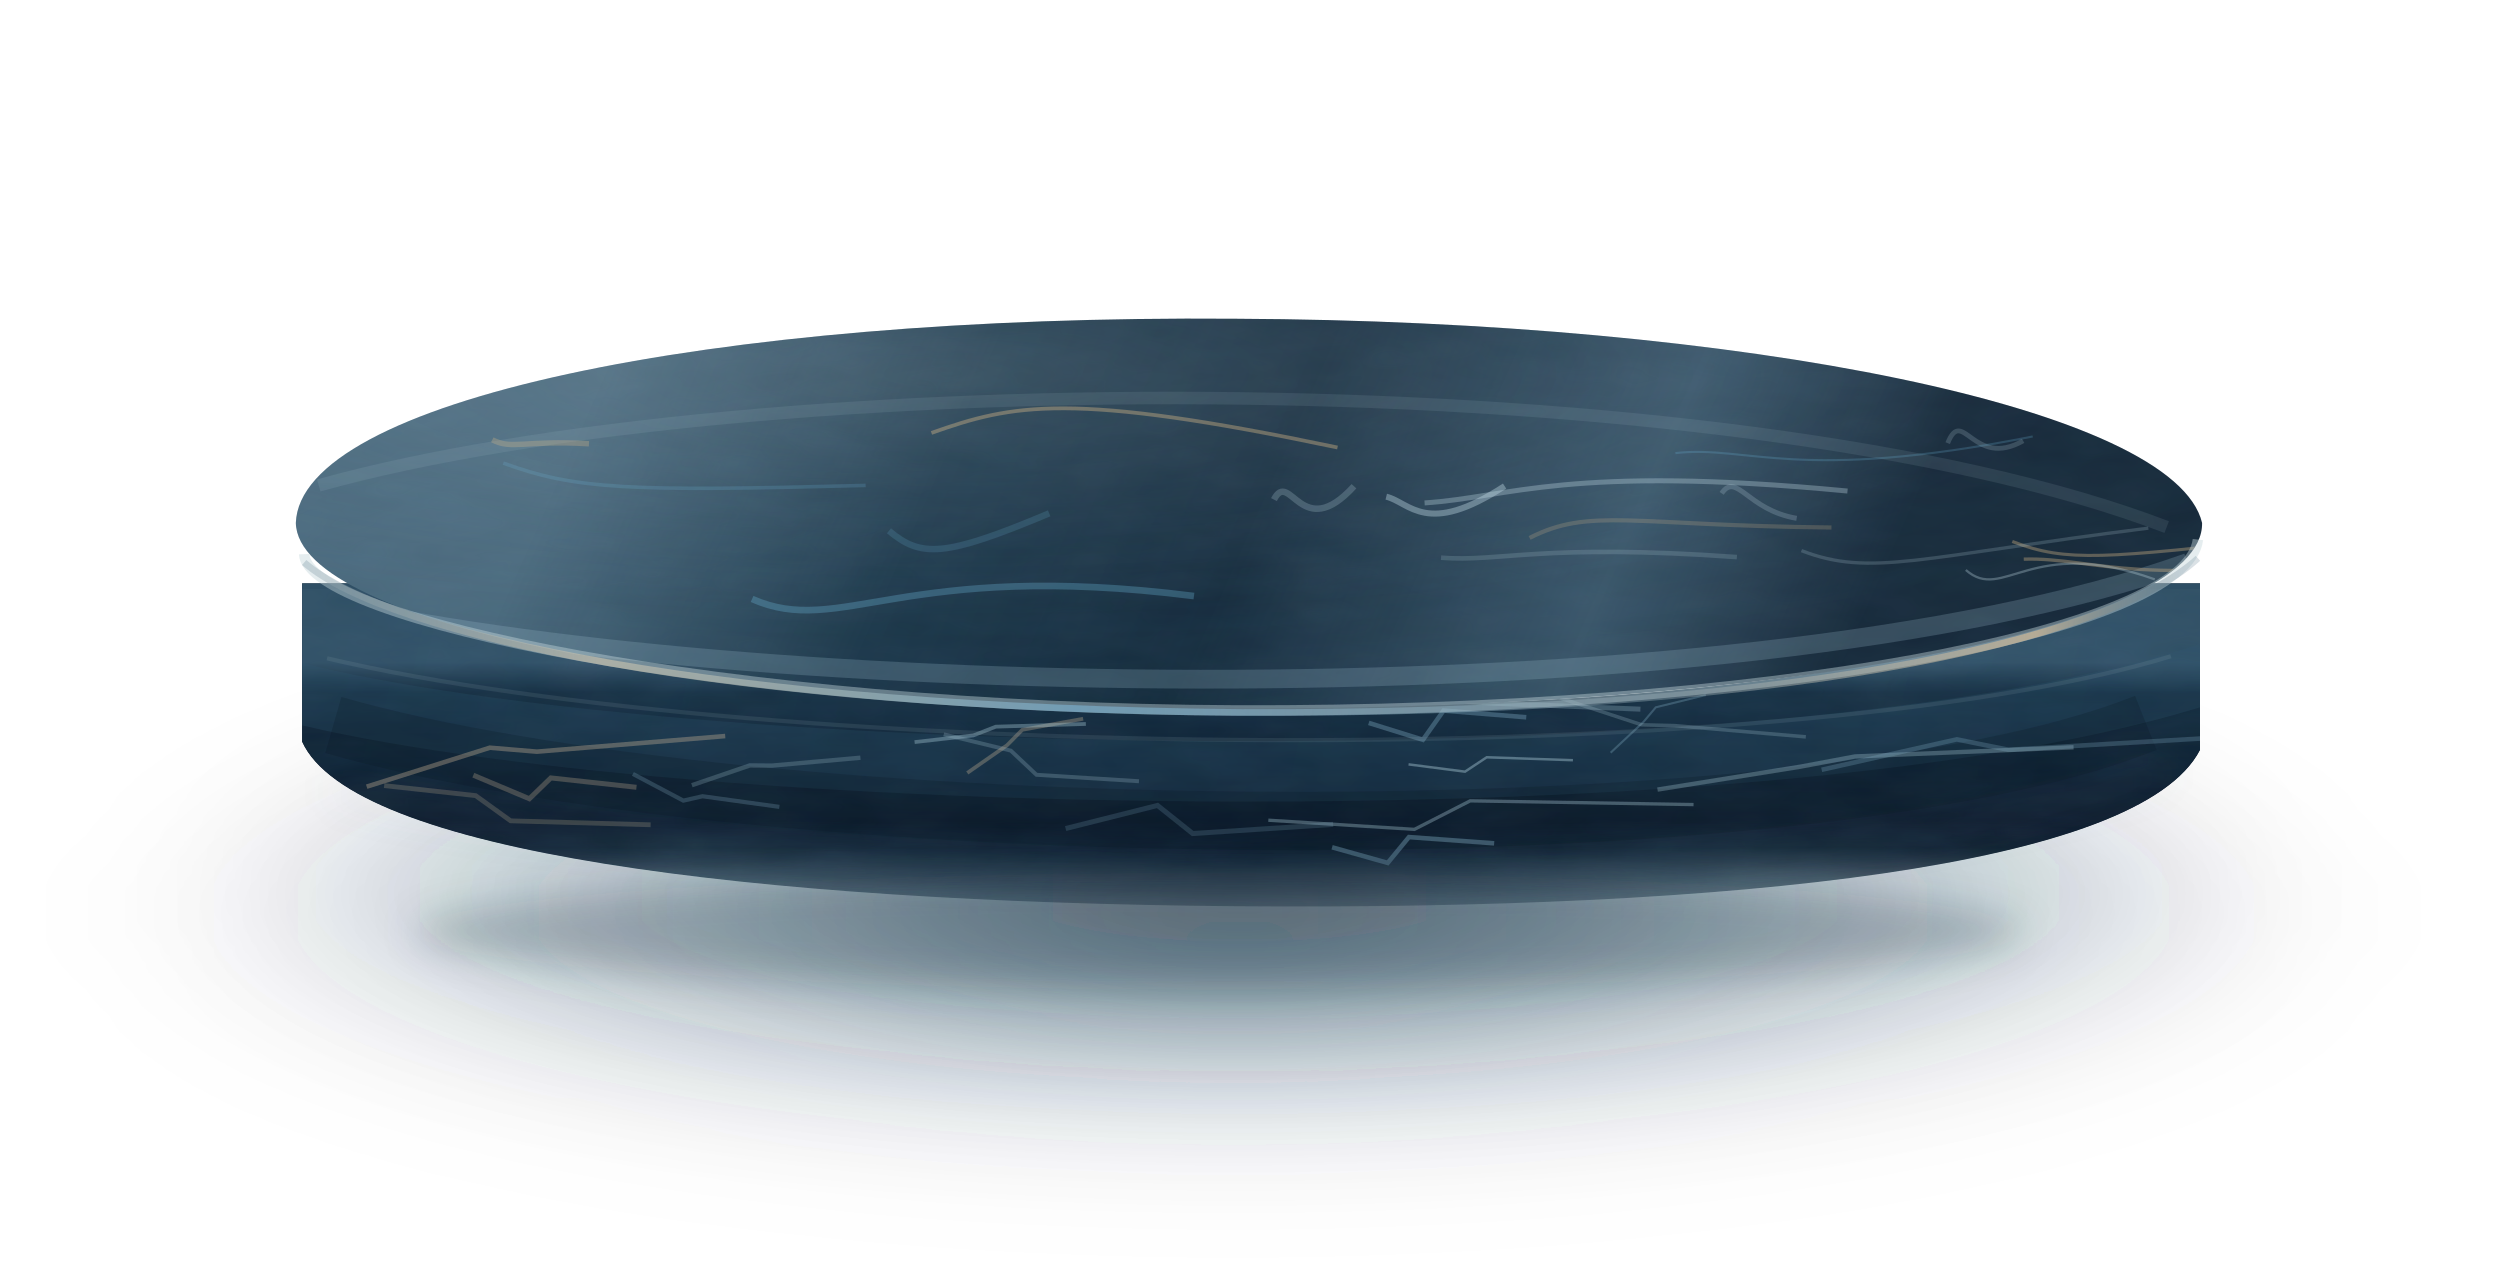
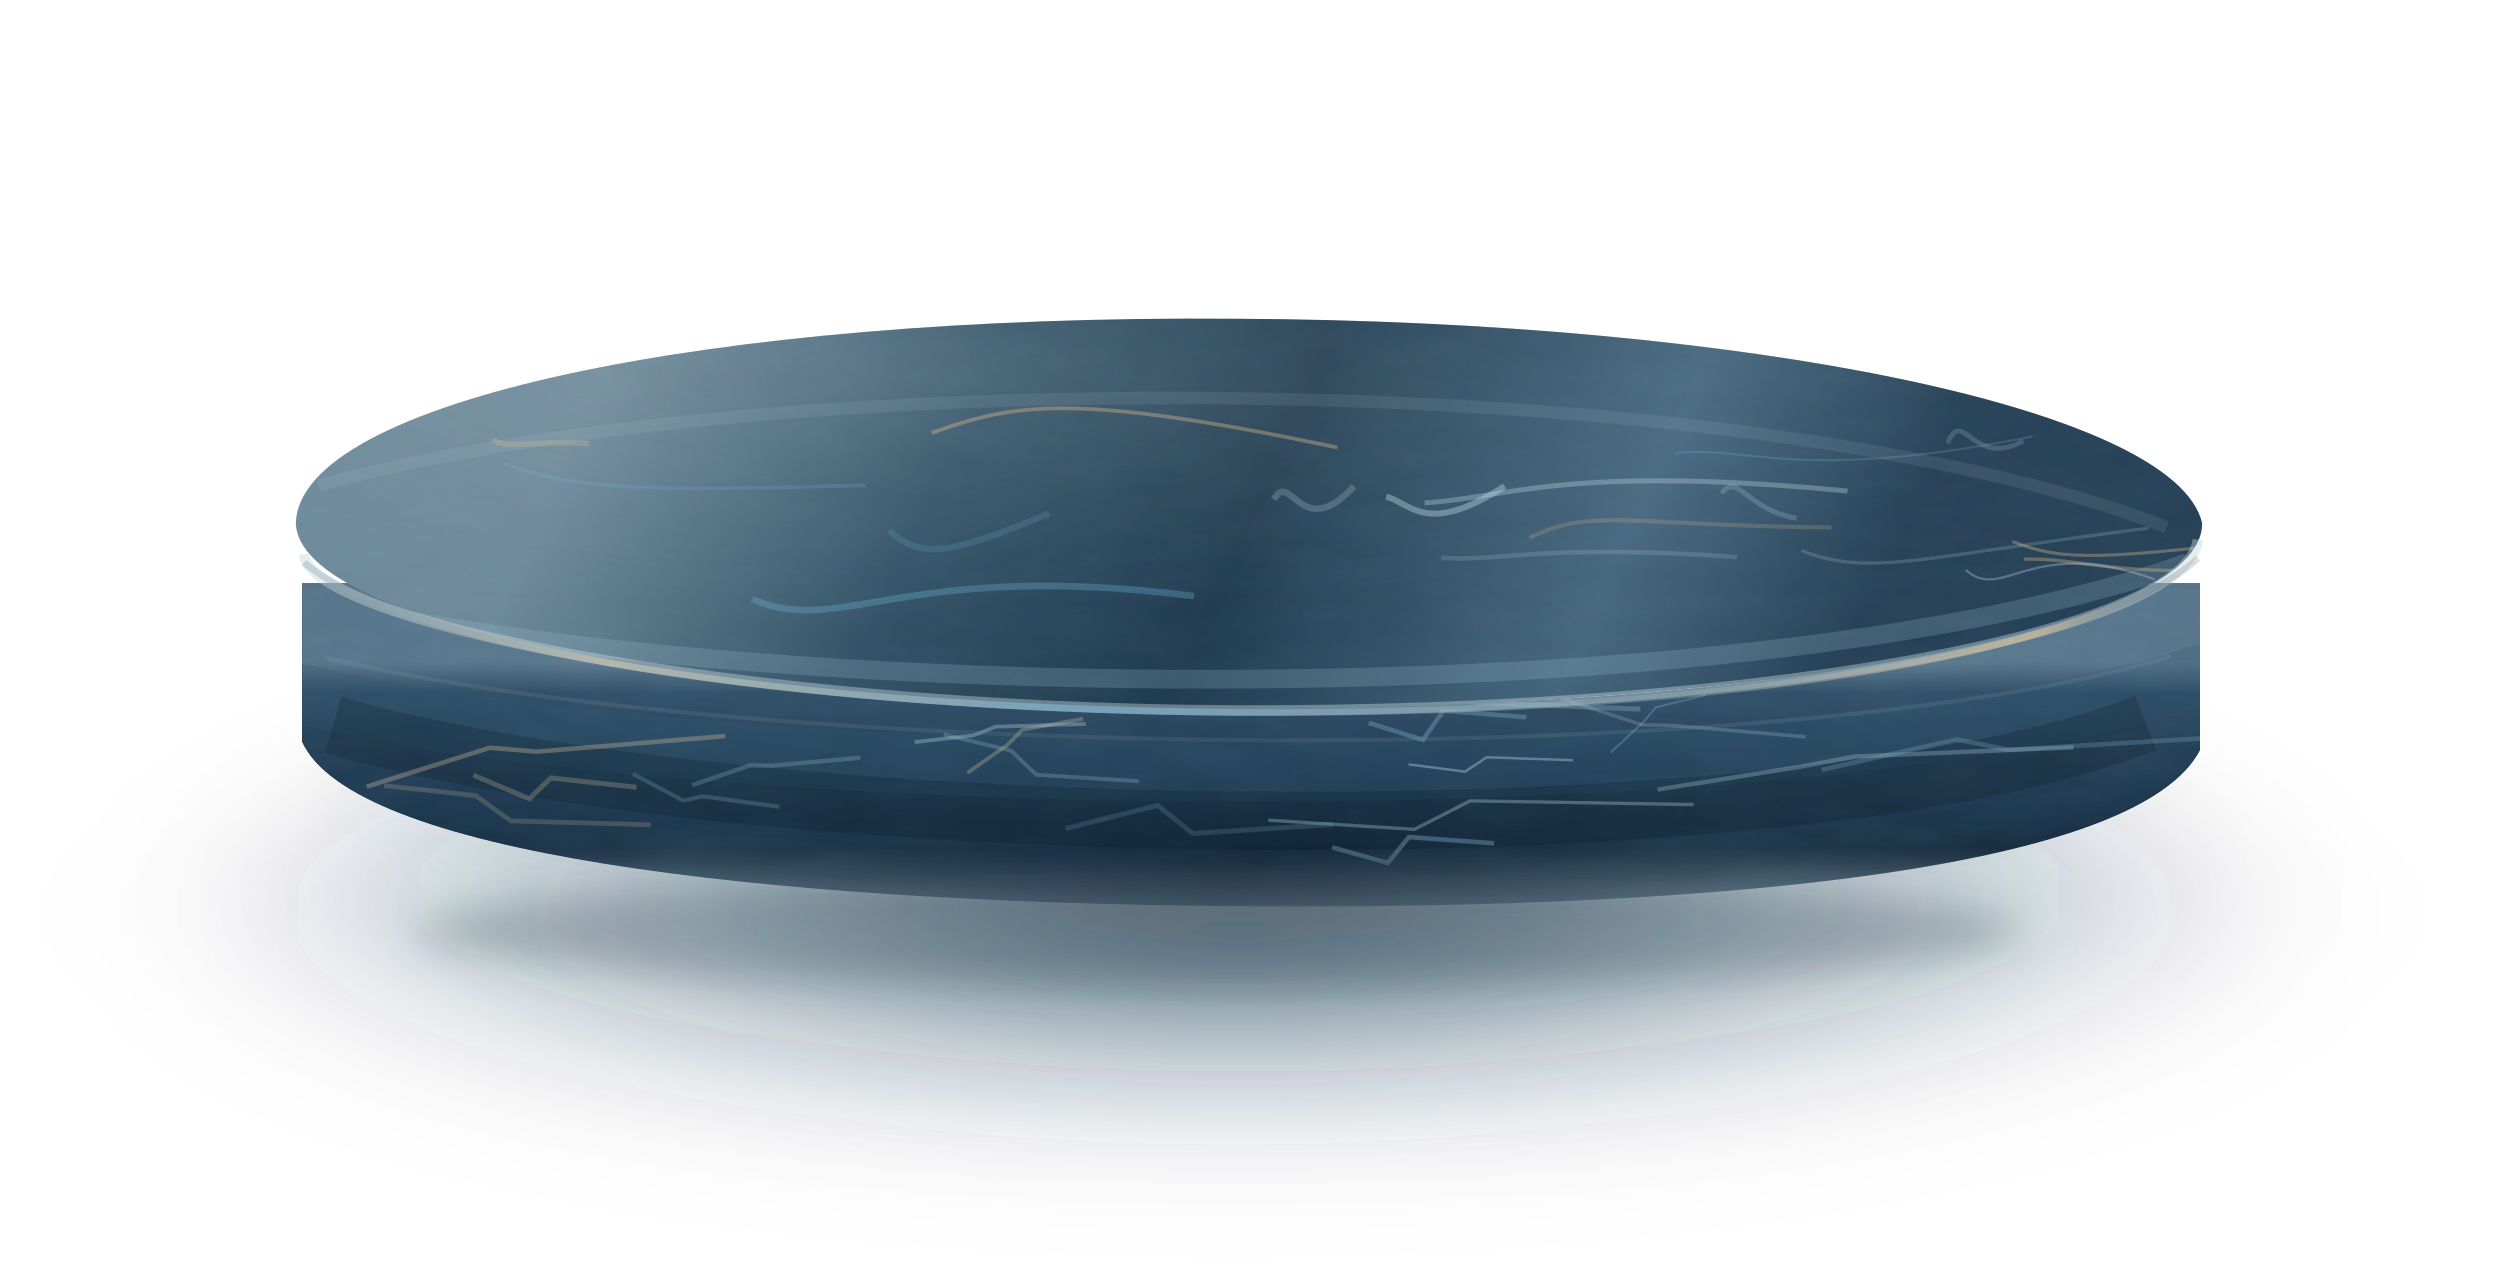
<svg xmlns="http://www.w3.org/2000/svg" width="1200" height="610" viewBox="0 0 1200 610" fill="none" role="img" aria-label="Bệ đá cẩm thạch xanh đen nghệ thuật">
  <defs>
    <linearGradient id="stone" x1="180" y1="238" x2="1010" y2="420" gradientUnits="userSpaceOnUse">
      <stop stop-color="#081727" />
      <stop offset=".22" stop-color="#213e52" />
      <stop offset=".52" stop-color="#061a2d" />
      <stop offset=".8" stop-color="#233e50" />
      <stop offset="1" stop-color="#081627" />
    </linearGradient>
    <linearGradient id="top" x1="310" y1="132" x2="860" y2="376" gradientUnits="userSpaceOnUse">
-       <stop stop-color="#476679" />
-       <stop offset=".28" stop-color="#183345" />
-       <stop offset=".52" stop-color="#112738" />
-       <stop offset=".8" stop-color="#365265" />
-       <stop offset="1" stop-color="#132535" />
+       <stop stop-color="#6c8797" />
+       <stop offset=".28" stop-color="#2e4d61" />
+       <stop offset=".52" stop-color="#1b3549" />
+       <stop offset=".8" stop-color="#43647a" />
+       <stop offset="1" stop-color="#223c51" />
    </linearGradient>
    <linearGradient id="front" x1="590" y1="318" x2="590" y2="441" gradientUnits="userSpaceOnUse">
-       <stop stop-color="#34566d" />
-       <stop offset=".12" stop-color="#142e42" />
-       <stop offset=".62" stop-color="#09192a" />
+       <stop stop-color="#628197" />
+       <stop offset=".12" stop-color="#315169" />
+       <stop offset=".62" stop-color="#173249" />
      <stop offset="1" stop-color="#071626" stop-opacity=".05" />
    </linearGradient>
    <linearGradient id="rim" x1="130" y1="332" x2="1050" y2="350" gradientUnits="userSpaceOnUse">
      <stop stop-color="#809bac" stop-opacity=".34" />
      <stop offset=".17" stop-color="#d2c6ac" stop-opacity=".58" />
      <stop offset=".42" stop-color="#7bb2d0" stop-opacity=".62" />
      <stop offset=".73" stop-color="#9fb1b9" stop-opacity=".37" />
      <stop offset=".92" stop-color="#d2b994" stop-opacity=".69" />
      <stop offset="1" stop-color="#46677f" stop-opacity=".20" />
    </linearGradient>
    <radialGradient id="haze">
      <stop stop-color="#456b84" stop-opacity=".38" />
      <stop offset=".45" stop-color="#315875" stop-opacity=".12" />
      <stop offset="1" stop-color="#102a40" stop-opacity="0" />
    </radialGradient>
    <radialGradient id="ground">
      <stop stop-color="#061522" stop-opacity=".65" />
      <stop offset=".55" stop-color="#0c2c43" stop-opacity=".26" />
      <stop offset="1" stop-color="#081927" stop-opacity="0" />
    </radialGradient>
    <radialGradient id="topLight" cx=".35" cy=".19" r=".95">
      <stop stop-color="#d7e4ea" stop-opacity=".17" />
      <stop offset=".6" stop-color="#8db0c9" stop-opacity=".04" />
      <stop offset="1" stop-color="#5c8ba9" stop-opacity=".02" />
    </radialGradient>
    <filter id="blur26" x="-30%" y="-100%" width="160%" height="300%">
      <feGaussianBlur stdDeviation="27" />
    </filter>
    <filter id="blur9" x="-30%" y="-100%" width="160%" height="300%">
      <feGaussianBlur stdDeviation="9" />
    </filter>
    <filter id="grain" x="0" y="0" width="100%" height="100%">
      <feTurbulence type="fractalNoise" baseFrequency=".026 .074" numOctaves="3" seed="13" stitchTiles="stitch" />
      <feColorMatrix type="matrix" values=".45 0 0 0 .16 .12 .43 0 0 .26 .08 .26 .43 0 .38 0 0 0 .26 0" />
    </filter>
    <clipPath id="slab">
      <path d="M145 250 C148 292 324 334 598 339 C858 342 1036 302 1056 251 L1056 360 C1027 416 834 437 593 435 C359 433 169 409 145 356 Z" />
    </clipPath>
    <clipPath id="surface">
      <path d="M142 251 C144 193 338 151 593 153 C837 154 1044 196 1057 251 C1058 302 852 341 593 340 C341 339 143 300 142 251 Z" />
    </clipPath>
    <linearGradient id="fadeOut" x1="0" y1="375" x2="0" y2="443" gradientUnits="userSpaceOnUse">
      <stop stop-color="white" />
      <stop offset=".47" stop-color="white" stop-opacity=".96" />
      <stop offset="1" stop-color="white" stop-opacity=".12" />
    </linearGradient>
    <mask id="faceFade">
      <rect x="115" y="280" width="970" height="178" fill="url(#fadeOut)" />
    </mask>
  </defs>
  <ellipse cx="595" cy="429" rx="500" ry="106" fill="url(#ground)" filter="url(#blur26)" />
  <ellipse cx="592" cy="438" rx="569" ry="135" fill="url(#haze)" filter="url(#blur26)" />
  <path d="M145 250 C148 292 324 334 598 339 C858 342 1036 302 1056 251 L1056 360 C1027 416 834 437 593 435 C359 433 169 409 145 356 Z" fill="url(#stone)" mask="url(#faceFade)" />
  <g clip-path="url(#slab)" mask="url(#faceFade)">
    <path d="M132 250 H1064 V456 H132 Z" fill="url(#front)" opacity=".88" />
    <rect x="131" y="283" width="940" height="158" filter="url(#grain)" opacity=".27" />
    <path d="M140 332 C320 378 855 391 1060 323" stroke="#2f596f" stroke-width="29" opacity=".24" />
    <path d="M160 348 C358 405 862 414 1030 347" stroke="#07111f" stroke-width="28" opacity=".21" />
    <path d="M176.0 377.6 l59.1 -18.7 l22.6 1.9 l90.4 -7.5" stroke="#d7bd9b" stroke-width="2.2" opacity="0.34" />
    <path d="M773.1 361.3 l15.7 -14.7 l6.0 -7.1 l24.0 -5.9" stroke="#8fbed5" stroke-width="1.0" opacity="0.28" />
    <path d="M453.0 352.5 l32.2 7.8 l12.3 11.6 l49.2 3.1" stroke="#b3d4e0" stroke-width="1.9" opacity="0.23" />
    <path d="M639.4 406.7 l26.7 7.5 l10.2 -12.4 l40.9 3.0" stroke="#8fbed5" stroke-width="2.2" opacity="0.36" />
    <path d="M332.1 376.9 l27.8 -9.5 l10.6 0.1 l42.5 -3.8" stroke="#b3d4e0" stroke-width="2.1" opacity="0.22" />
    <path d="M464.3 371.0 l19.1 -13.3 l7.3 -7.4 l29.2 -5.3" stroke="#d7bd9b" stroke-width="1.8" opacity="0.31" />
    <path d="M795.6 379.0 l68.6 -11.0 l26.2 -4.9 l104.9 -4.4" stroke="#b3d4e0" stroke-width="2.1" opacity="0.29" />
    <path d="M874.4 369.5 l64.8 -14.6 l24.8 5.0 l99.0 -5.8" stroke="#8fbed5" stroke-width="2.2" opacity="0.24" />
    <path d="M608.8 393.7 l70.1 4.4 l26.8 -13.7 l107.2 1.8" stroke="#b3d4e0" stroke-width="1.6" opacity="0.34" />
    <path d="M761.8 334.5 l46.2 -18.5 l17.7 -2.1 l70.7 -7.4" stroke="#8fbed5" stroke-width="1.8" opacity="0.20" />
    <path d="M184.4 377.1 l43.9 4.8 l16.8 12.1 l67.2 1.9" stroke="#d7bd9b" stroke-width="2.3" opacity="0.22" />
    <path d="M511.5 397.7 l44.1 -11.1 l16.9 13.5 l67.4 -4.4" stroke="#8fbed5" stroke-width="2.4" opacity="0.18" />
    <path d="M676.1 366.9 l27.1 3.5 l10.4 -6.9 l41.4 1.4" stroke="#b3d4e0" stroke-width="1.2" opacity="0.40" />
    <path d="M303.8 371.5 l24.2 12.8 l9.2 -2.1 l36.9 5.1" stroke="#8fbed5" stroke-width="2.0" opacity="0.23" />
    <path d="M746.8 334.4 l41.2 13.5 l15.8 0.4 l63.0 5.4" stroke="#b3d4e0" stroke-width="1.7" opacity="0.23" />
    <path d="M227.2 372.1 l26.9 11.3 l10.3 -10.0 l41.1 4.5" stroke="#d7bd9b" stroke-width="2.4" opacity="0.27" />
    <path d="M439.0 356.2 l28.2 -3.2 l10.8 -4.2 l43.2 -1.3" stroke="#b3d4e0" stroke-width="1.8" opacity="0.35" />
    <path d="M657.0 347.0 l26.0 8.1 l9.9 -14.0 l39.7 3.2" stroke="#8fbed5" stroke-width="2.2" opacity="0.32" />
    <path d="M651.5 329.1 l46.7 7.2 l17.8 1.2 l71.4 2.9" stroke="#b3d4e0" stroke-width="2.4" opacity="0.26" />
  </g>
  <path d="M142 251 C144 193 338 151 593 153 C837 154 1044 196 1057 251 C1058 302 852 341 593 340 C341 339 143 300 142 251 Z" fill="url(#top)" />
  <g clip-path="url(#surface)">
    <path d="M125 140 H1070 V346 H125 Z" fill="url(#topLight)" />
    <rect x="140" y="150" width="920" height="194" filter="url(#grain)" opacity=".22" />
    <path d="M153 233 C361 175 831 173 1040 253" stroke="#bad2de" stroke-opacity=".11" stroke-width="6" />
    <path d="M153 289 C347 335 831 348 1050 270" stroke="#9dbccc" stroke-opacity=".24" stroke-width="9" />
    <path d="M965.9 259.9 c26.3 10.3 44.7 7.9 131.3 -1.4" stroke="#dfbc8a" opacity="0.35" stroke-width="1.5" />
    <path d="M611.5 239.8 c7.7 -15.0 13.1 21.4 38.4 -6.4" stroke="#c6dfea" opacity="0.22" stroke-width="3.1" />
    <path d="M864.7 264.3 c33.3 12.9 56.6 3.0 166.5 -10.8" stroke="#c6dfea" opacity="0.19" stroke-width="1.6" />
    <path d="M361.0 287.5 c42.4 18.8 72.1 -19.1 212.1 -1.4" stroke="#6fbbdf" opacity="0.30" stroke-width="3.2" />
    <path d="M971.4 268.4 c34.3 -1.1 58.3 16.1 171.5 -5.6" stroke="#dfbc8a" opacity="0.35" stroke-width="1.6" />
    <path d="M934.9 212.7 c7.2 -18.0 12.3 12.5 36.2 -1.1" stroke="#c6dfea" opacity="0.19" stroke-width="2.3" />
    <path d="M241.6 222.3 c34.8 12.6 59.1 13.7 173.9 10.7" stroke="#6fbbdf" opacity="0.19" stroke-width="1.7" />
    <path d="M665.4 238.4 c11.4 2.8 19.3 19.5 56.8 -5.1" stroke="#c6dfea" opacity="0.38" stroke-width="2.9" />
    <path d="M447.1 207.8 c39.0 -13.8 66.3 -20.0 194.9 7.0" stroke="#dfbc8a" opacity="0.38" stroke-width="1.8" />
    <path d="M426.7 254.8 c15.4 12.8 26.2 12.9 76.9 -8.4" stroke="#6fbbdf" opacity="0.17" stroke-width="3.1" />
    <path d="M826.4 236.8 c7.2 -10.5 12.3 8.0 36.0 12.0" stroke="#c6dfea" opacity="0.21" stroke-width="2.4" />
    <path d="M683.8 241.4 c40.6 -2.6 69.0 -18.5 203.0 -5.7" stroke="#c6dfea" opacity="0.32" stroke-width="2.4" />
    <path d="M734.2 258.2 c29.0 -14.8 49.3 -5.9 144.9 -5.0" stroke="#dfbc8a" opacity="0.21" stroke-width="2.0" />
    <path d="M943.6 273.6 c18.1 15.9 30.8 -17.0 90.7 4.5" stroke="#c6dfea" opacity="0.31" stroke-width="1.1" />
    <path d="M691.7 267.7 c28.4 2.2 48.3 -7.0 142.0 -0.3" stroke="#c6dfea" opacity="0.17" stroke-width="2.2" />
    <path d="M804.2 217.5 c34.3 -4.0 58.3 14.5 171.5 -8.0" stroke="#6fbbdf" opacity="0.22" stroke-width="1.0" />
    <path d="M236.3 211.1 c9.3 4.9 15.8 0.1 46.4 1.9" stroke="#dfbc8a" opacity="0.28" stroke-width="2.6" />
  </g>
  <path d="M146 266 C147 297 348 340 593 341 C848 342 1050 303 1055 259" stroke="#c3d6db" stroke-opacity=".43" stroke-width="5" />
  <path d="M146 270 C186 305 349 340 596 342 C852 343 1010 309 1055 268" stroke="url(#rim)" stroke-width="3.2" />
  <path d="M157 316 C365 365 855 372 1042 315" stroke="#9bb3ba" stroke-opacity=".13" stroke-width="2" />
  <path d="M160 379 C359 428 850 444 1039 370" stroke="#80aac0" stroke-opacity=".09" stroke-width="7" filter="url(#blur9)" />
  <ellipse cx="585" cy="447" rx="386" ry="28" fill="#0c2738" opacity=".23" filter="url(#blur9)" />
</svg>
